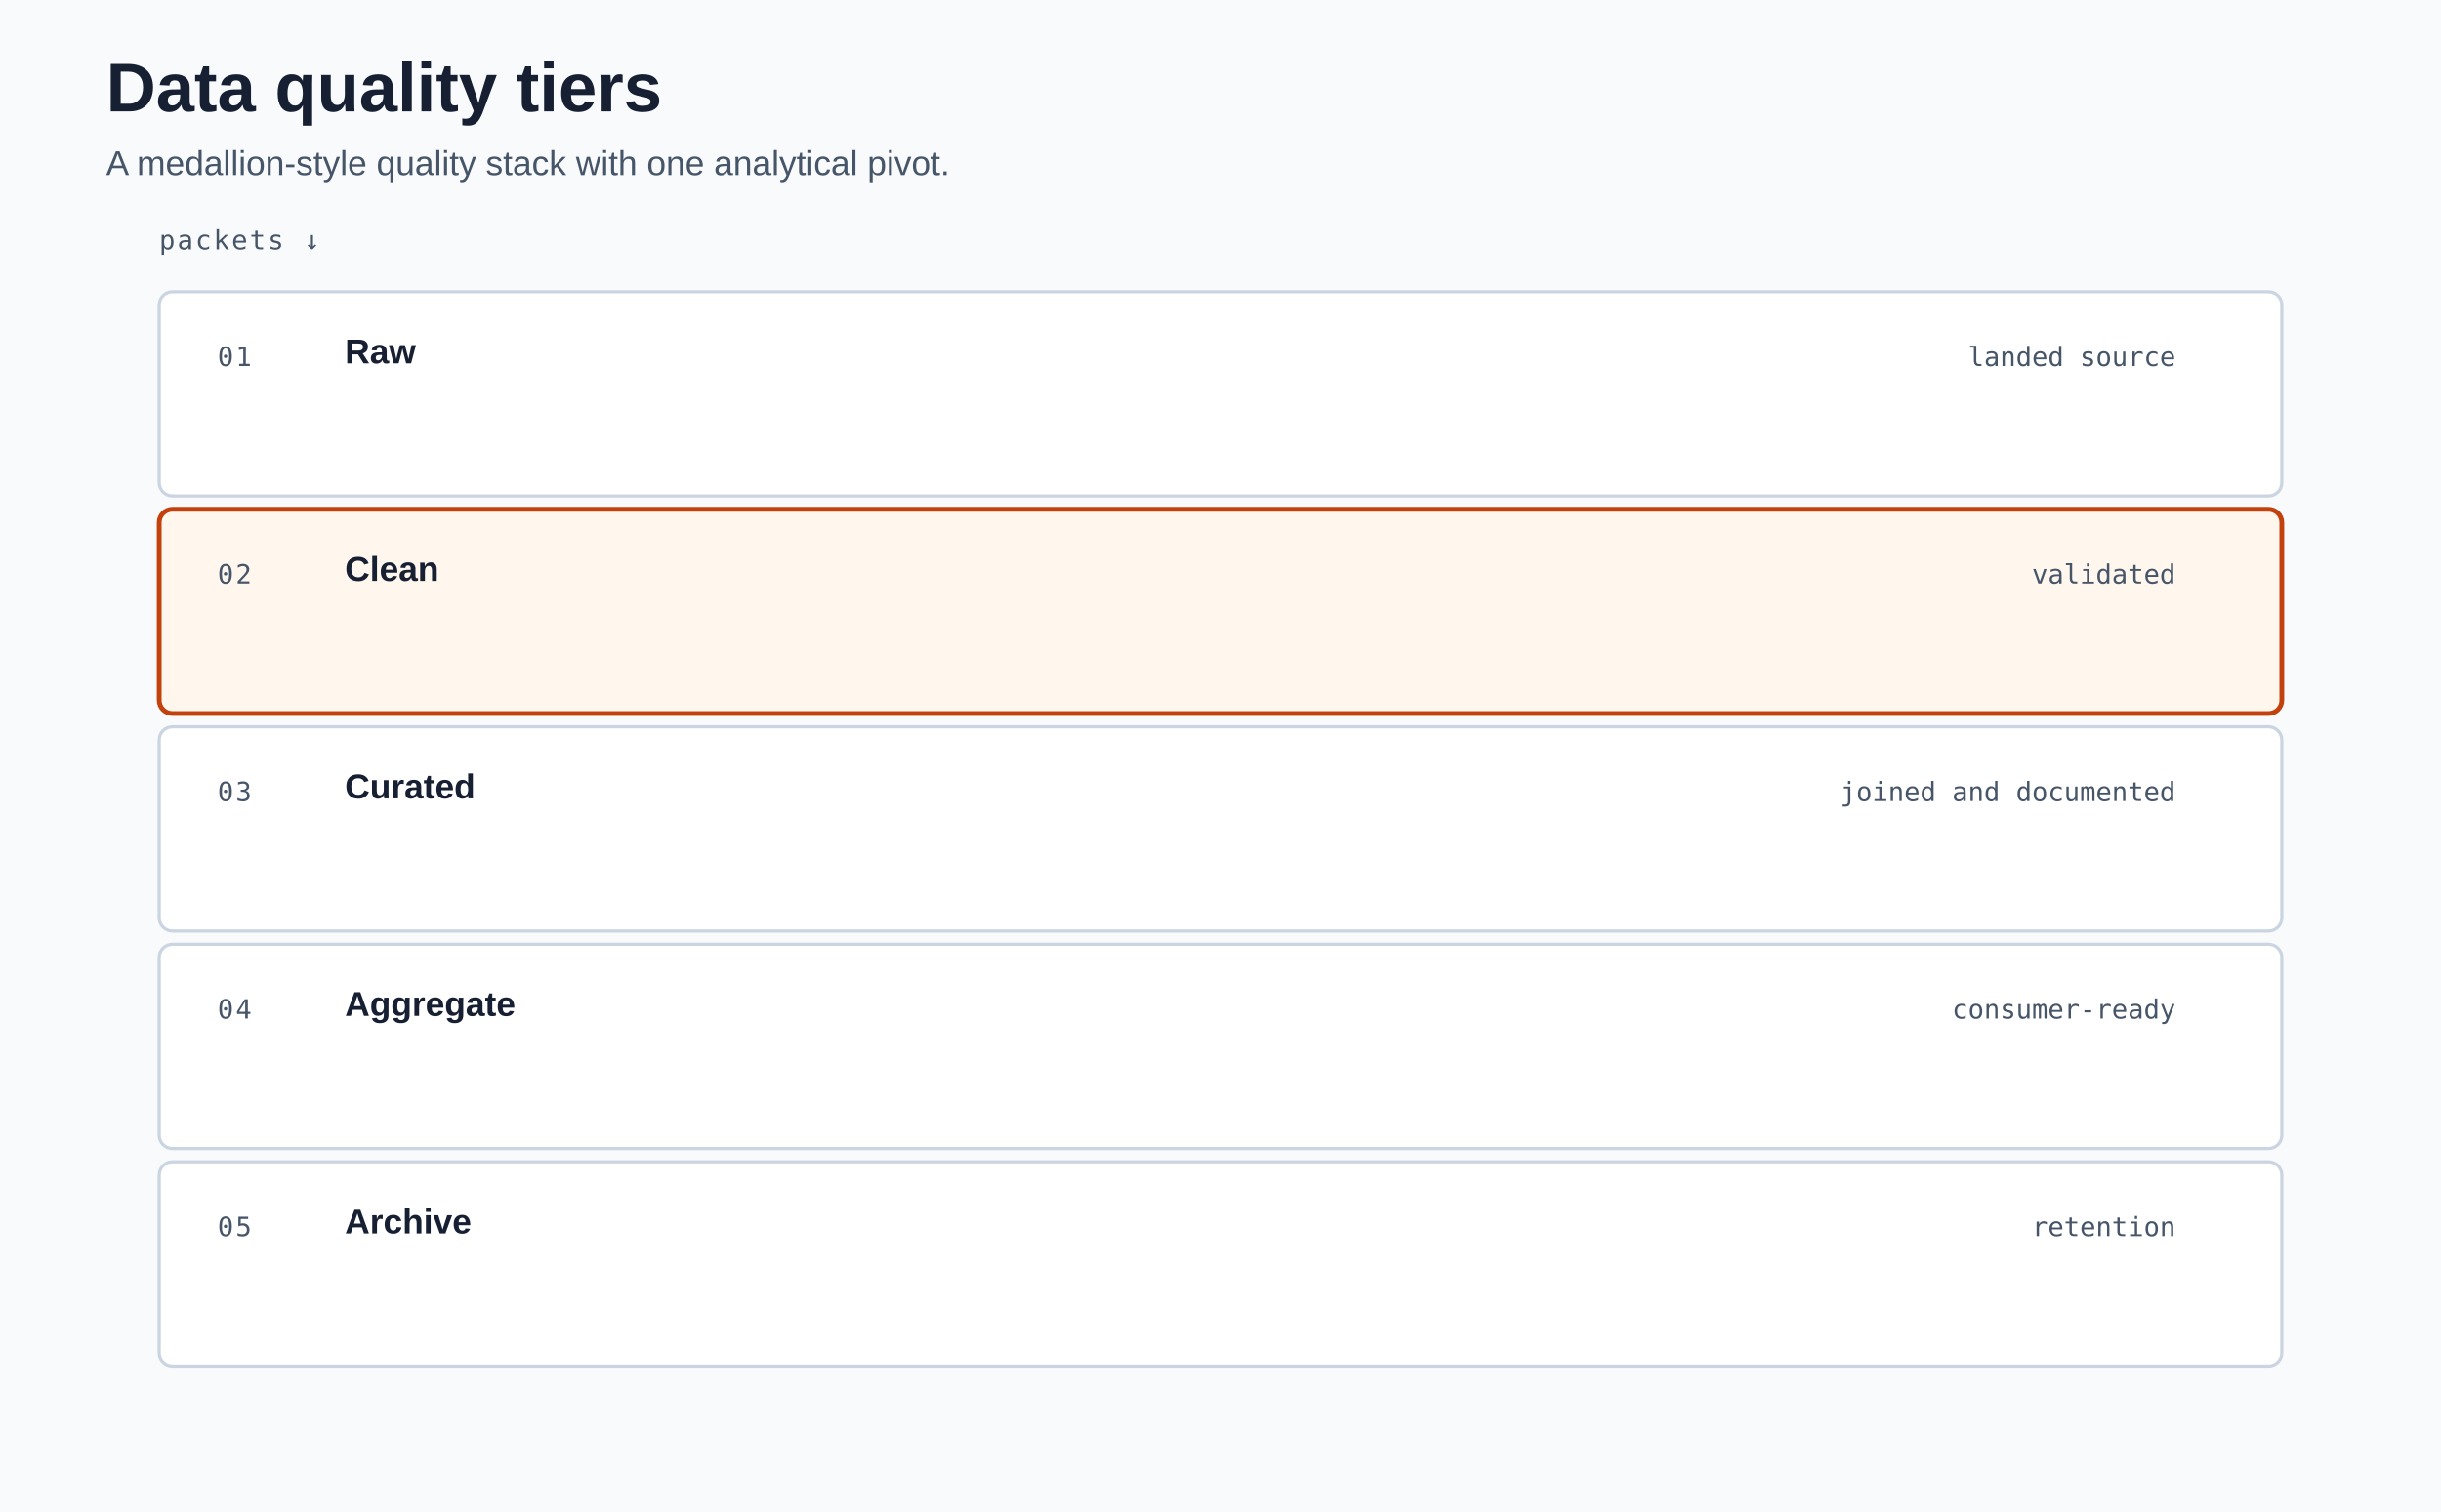
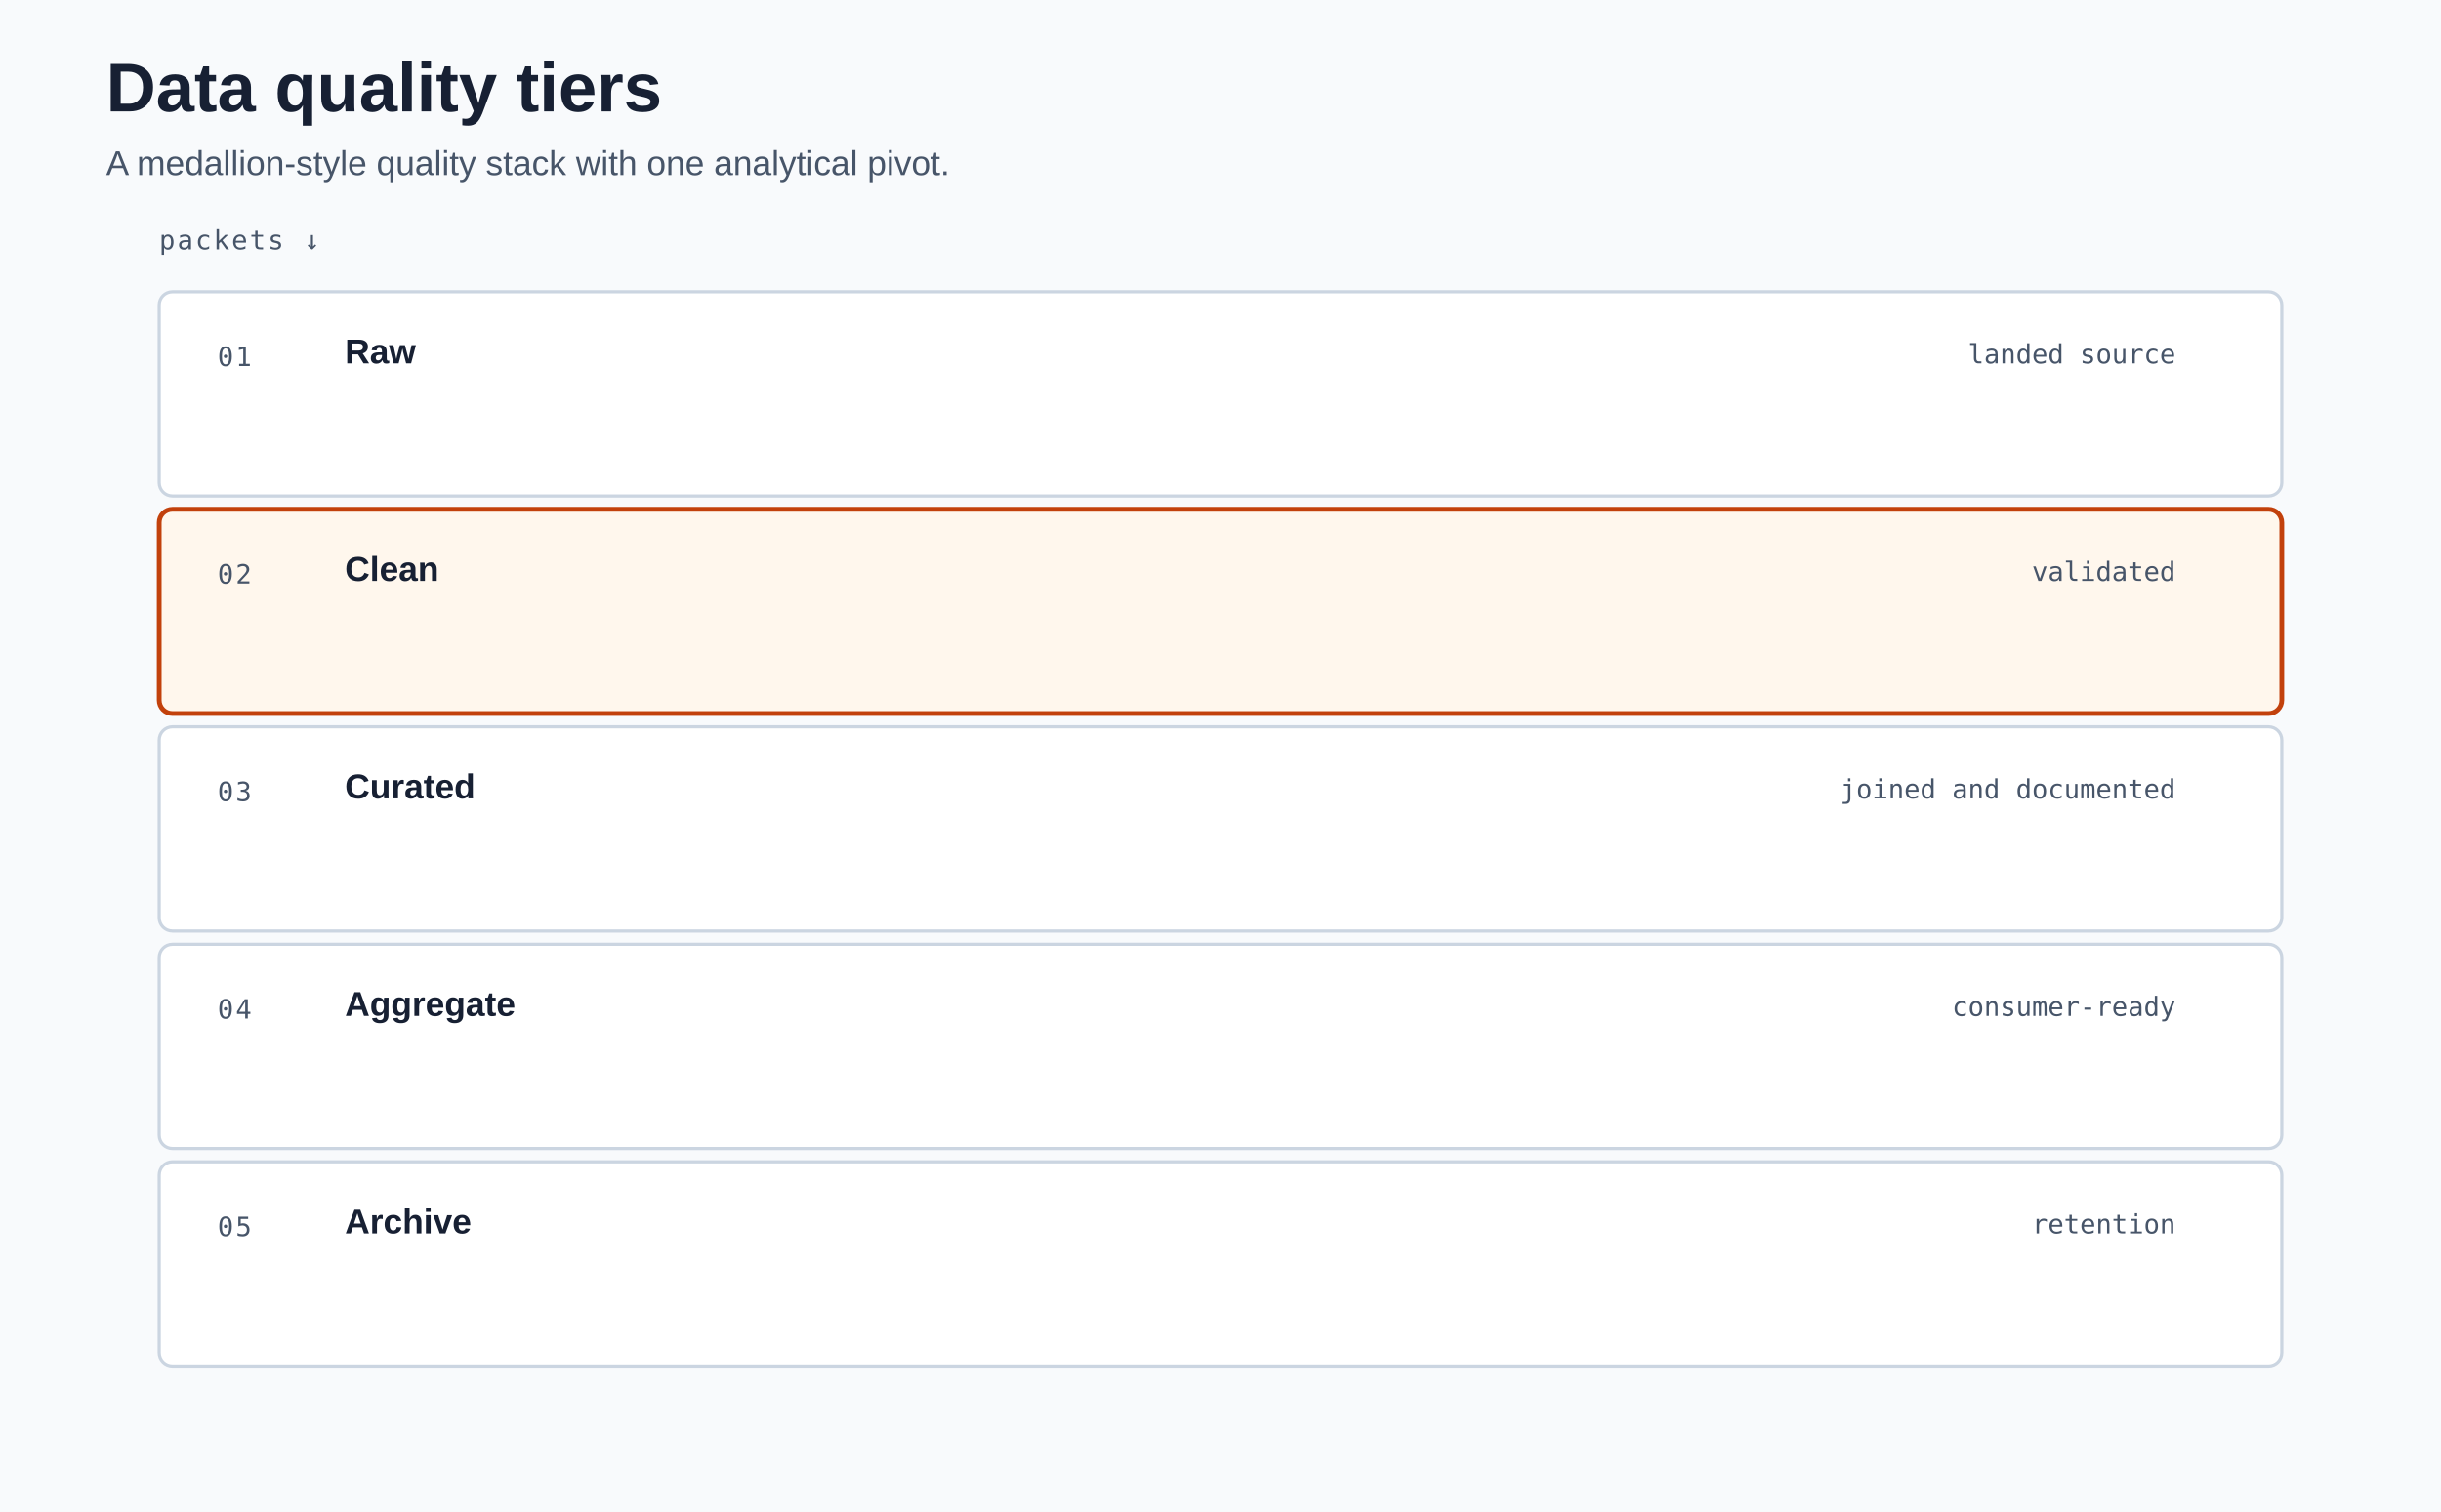
<svg xmlns="http://www.w3.org/2000/svg" width="920" height="570" viewBox="0 0 920 570" role="img" aria-labelledby="notemd-gallery-medallion-data-quality-title notemd-gallery-medallion-data-quality-desc" data-notemd-renderer="notemd-reference-layouts@1.1.0" data-layout-safety="notemd-layout-safety@1.0.0">
  <style>
        .ref-canvas { fill: #f8fafc; }
        .ref-title { fill: #172033; font: 700 26px "Segoe UI", Arial, sans-serif; }
        .ref-summary { fill: #475569; font: 13px "Segoe UI", Arial, sans-serif; }
        .ref-zone { fill: #ffffff; stroke: #cbd5e1; stroke-width: 1; }
        .ref-zone-label { fill: #475569; font: 700 10px "Segoe UI", Arial, sans-serif; letter-spacing: 1.5px; }
        .ref-node { fill: #ffffff; stroke: #cbd5e1; stroke-width: 1.2; }
        .ref-node.focal { fill: #fff7ed; stroke: #c2410c; stroke-width: 1.8; }
        .ref-node.external { stroke-dasharray: 5 4; }
        .ref-node-label { fill: #172033; font: 600 13px "Segoe UI", Arial, sans-serif; }
        .ref-header-label { fill: #ffffff; font: 600 11px "Segoe UI", Arial, sans-serif; }
        .ref-node-sub { fill: #475569; font: 10px Consolas, monospace; }
        .ref-hub-label { fill: #f8fafc; font: 600 13px "Segoe UI", Arial, sans-serif; }
        .ref-hub-sub { fill: #e2e8f0; font: 10px Consolas, monospace; }
        .ref-edge { fill: none; stroke: #475569; stroke-width: 1.5; }
        .ref-edge.accent { stroke: #c2410c; stroke-width: 2; marker-end: url(#notemd-reference-arrow-accent); }
        .ref-edge.link { stroke: #1d4ed8; marker-end: url(#notemd-reference-arrow-link); }
        .ref-edge.trigger { stroke-dasharray: 5 4; }
        .ref-edge.dashed { stroke-dasharray: 5 4; }
        .ref-edge-label { fill: #475569; font: 10px Consolas, monospace; paint-order: stroke; stroke: #f8fafc; stroke-width: 5px; }
        .ref-axis { stroke: #cbd5e1; stroke-width: 1; }
        .ref-axis-label { fill: #475569; font: 10px Consolas, monospace; }
        .ref-chip { fill: #e2e8f0; stroke: #cbd5e1; stroke-width: .7; }
        .ref-chip-text { fill: #172033; font: 700 8px Consolas, monospace; }
        .ref-focal-fill { fill: #fff7ed; stroke: #c2410c; stroke-width: 1.8; }
        .ref-caption { fill: #475569; font: 10px Consolas, monospace; letter-spacing: .8px; }
    </style>
  <defs>
    <marker id="notemd-reference-arrow" markerWidth="8" markerHeight="8" refX="7" refY="4" orient="auto">
      <path d="M0 0 L8 4 L0 8 Z" fill="#475569" />
    </marker>
    <marker id="notemd-reference-arrow-accent" markerWidth="8" markerHeight="8" refX="7" refY="4" orient="auto">
      <path d="M0 0 L8 4 L0 8 Z" fill="#c2410c" />
    </marker>
    <marker id="notemd-reference-arrow-link" markerWidth="8" markerHeight="8" refX="7" refY="4" orient="auto">
      <path d="M0 0 L8 4 L0 8 Z" fill="#1d4ed8" />
    </marker>
  </defs>
  <rect class="ref-canvas" x="0" y="0" width="920" height="570" />
  <text x="40" y="42" text-anchor="start" class="ref-title" data-layout-safety="notemd-layout-safety@1.0.0">
    <tspan x="40" dy="0">Data quality tiers</tspan>
  </text>
  <text x="40" y="66" text-anchor="start" class="ref-summary" data-layout-safety="notemd-layout-safety@1.0.0">
    <tspan x="40" dy="0">A medallion-style quality stack with one analytical pivot.</tspan>
  </text>
  <text class="ref-caption" x="60" y="94">packets ↓</text>
  <g id="reference-layer-raw">
    <rect class="ref-node" x="60" y="110" width="800" height="77" rx="5" />
    <text class="ref-caption" x="82" y="138">01</text>
    <text x="130" y="137" text-anchor="start" class="ref-node-label" data-layout-safety="notemd-layout-safety@1.0.0">
      <tspan x="130" dy="0">Raw</tspan>
    </text>
-     <text x="820" y="138" text-anchor="end" class="ref-node-sub" data-layout-safety="notemd-layout-safety@1.0.0">
+     <text x="820" y="137" text-anchor="end" class="ref-node-sub" data-layout-safety="notemd-layout-safety@1.0.0">
      <tspan x="820" dy="0">landed source</tspan>
    </text>
  </g>
  <g id="reference-layer-clean">
    <rect class="ref-focal-fill" x="60" y="192" width="800" height="77" rx="5" />
    <text class="ref-caption" x="82" y="220">02</text>
    <text x="130" y="219" text-anchor="start" class="ref-node-label" data-layout-safety="notemd-layout-safety@1.0.0">
      <tspan x="130" dy="0">Clean</tspan>
    </text>
-     <text x="820" y="220" text-anchor="end" class="ref-node-sub" data-layout-safety="notemd-layout-safety@1.0.0">
+     <text x="820" y="219" text-anchor="end" class="ref-node-sub" data-layout-safety="notemd-layout-safety@1.0.0">
      <tspan x="820" dy="0">validated</tspan>
    </text>
  </g>
  <g id="reference-layer-curated">
    <rect class="ref-node" x="60" y="274" width="800" height="77" rx="5" />
    <text class="ref-caption" x="82" y="302">03</text>
    <text x="130" y="301" text-anchor="start" class="ref-node-label" data-layout-safety="notemd-layout-safety@1.0.0">
      <tspan x="130" dy="0">Curated</tspan>
    </text>
-     <text x="820" y="302" text-anchor="end" class="ref-node-sub" data-layout-safety="notemd-layout-safety@1.0.0">
+     <text x="820" y="301" text-anchor="end" class="ref-node-sub" data-layout-safety="notemd-layout-safety@1.0.0">
      <tspan x="820" dy="0">joined and documented</tspan>
    </text>
  </g>
  <g id="reference-layer-aggregate">
    <rect class="ref-node" x="60" y="356" width="800" height="77" rx="5" />
    <text class="ref-caption" x="82" y="384">04</text>
    <text x="130" y="383" text-anchor="start" class="ref-node-label" data-layout-safety="notemd-layout-safety@1.0.0">
      <tspan x="130" dy="0">Aggregate</tspan>
    </text>
-     <text x="820" y="384" text-anchor="end" class="ref-node-sub" data-layout-safety="notemd-layout-safety@1.0.0">
+     <text x="820" y="383" text-anchor="end" class="ref-node-sub" data-layout-safety="notemd-layout-safety@1.0.0">
      <tspan x="820" dy="0">consumer-ready</tspan>
    </text>
  </g>
  <g id="reference-layer-archive">
    <rect class="ref-node" x="60" y="438" width="800" height="77" rx="5" />
    <text class="ref-caption" x="82" y="466">05</text>
    <text x="130" y="465" text-anchor="start" class="ref-node-label" data-layout-safety="notemd-layout-safety@1.0.0">
      <tspan x="130" dy="0">Archive</tspan>
    </text>
-     <text x="820" y="466" text-anchor="end" class="ref-node-sub" data-layout-safety="notemd-layout-safety@1.0.0">
+     <text x="820" y="465" text-anchor="end" class="ref-node-sub" data-layout-safety="notemd-layout-safety@1.0.0">
      <tspan x="820" dy="0">retention</tspan>
    </text>
  </g>
</svg>
